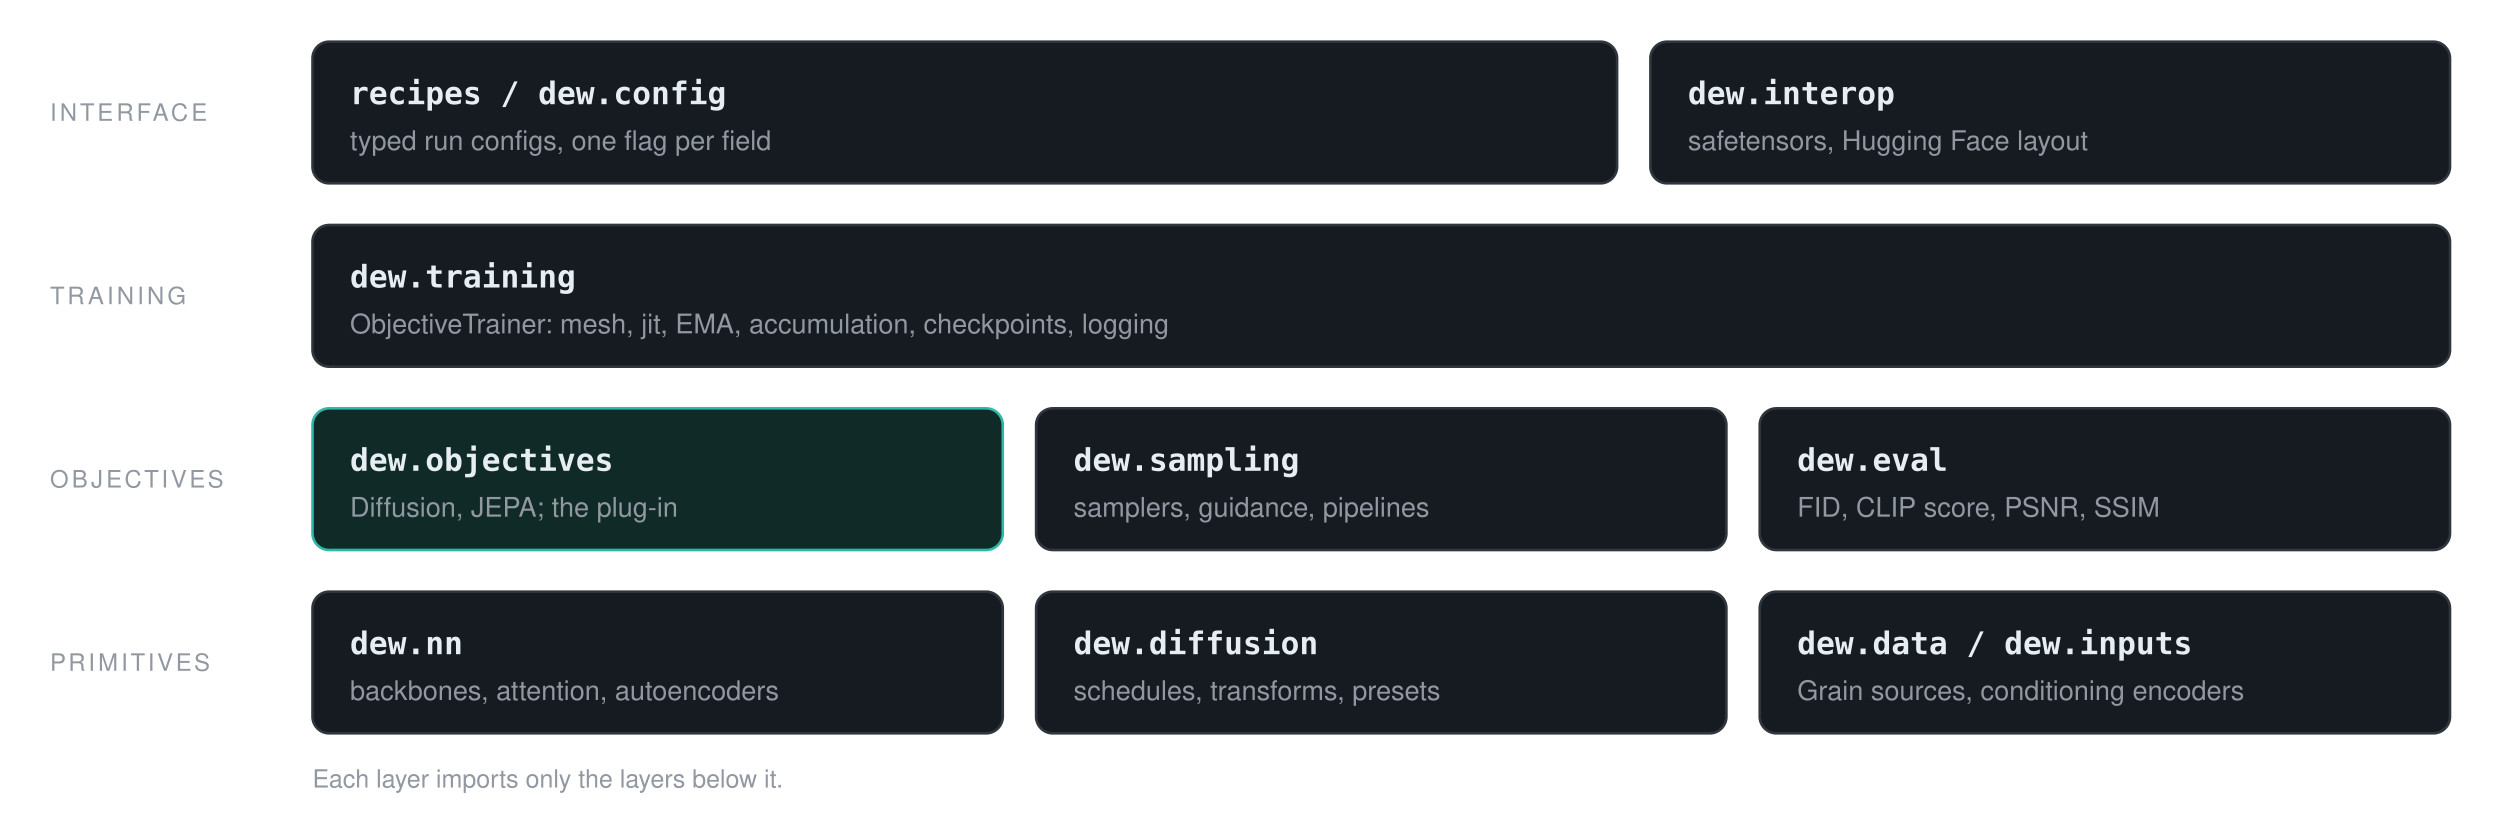
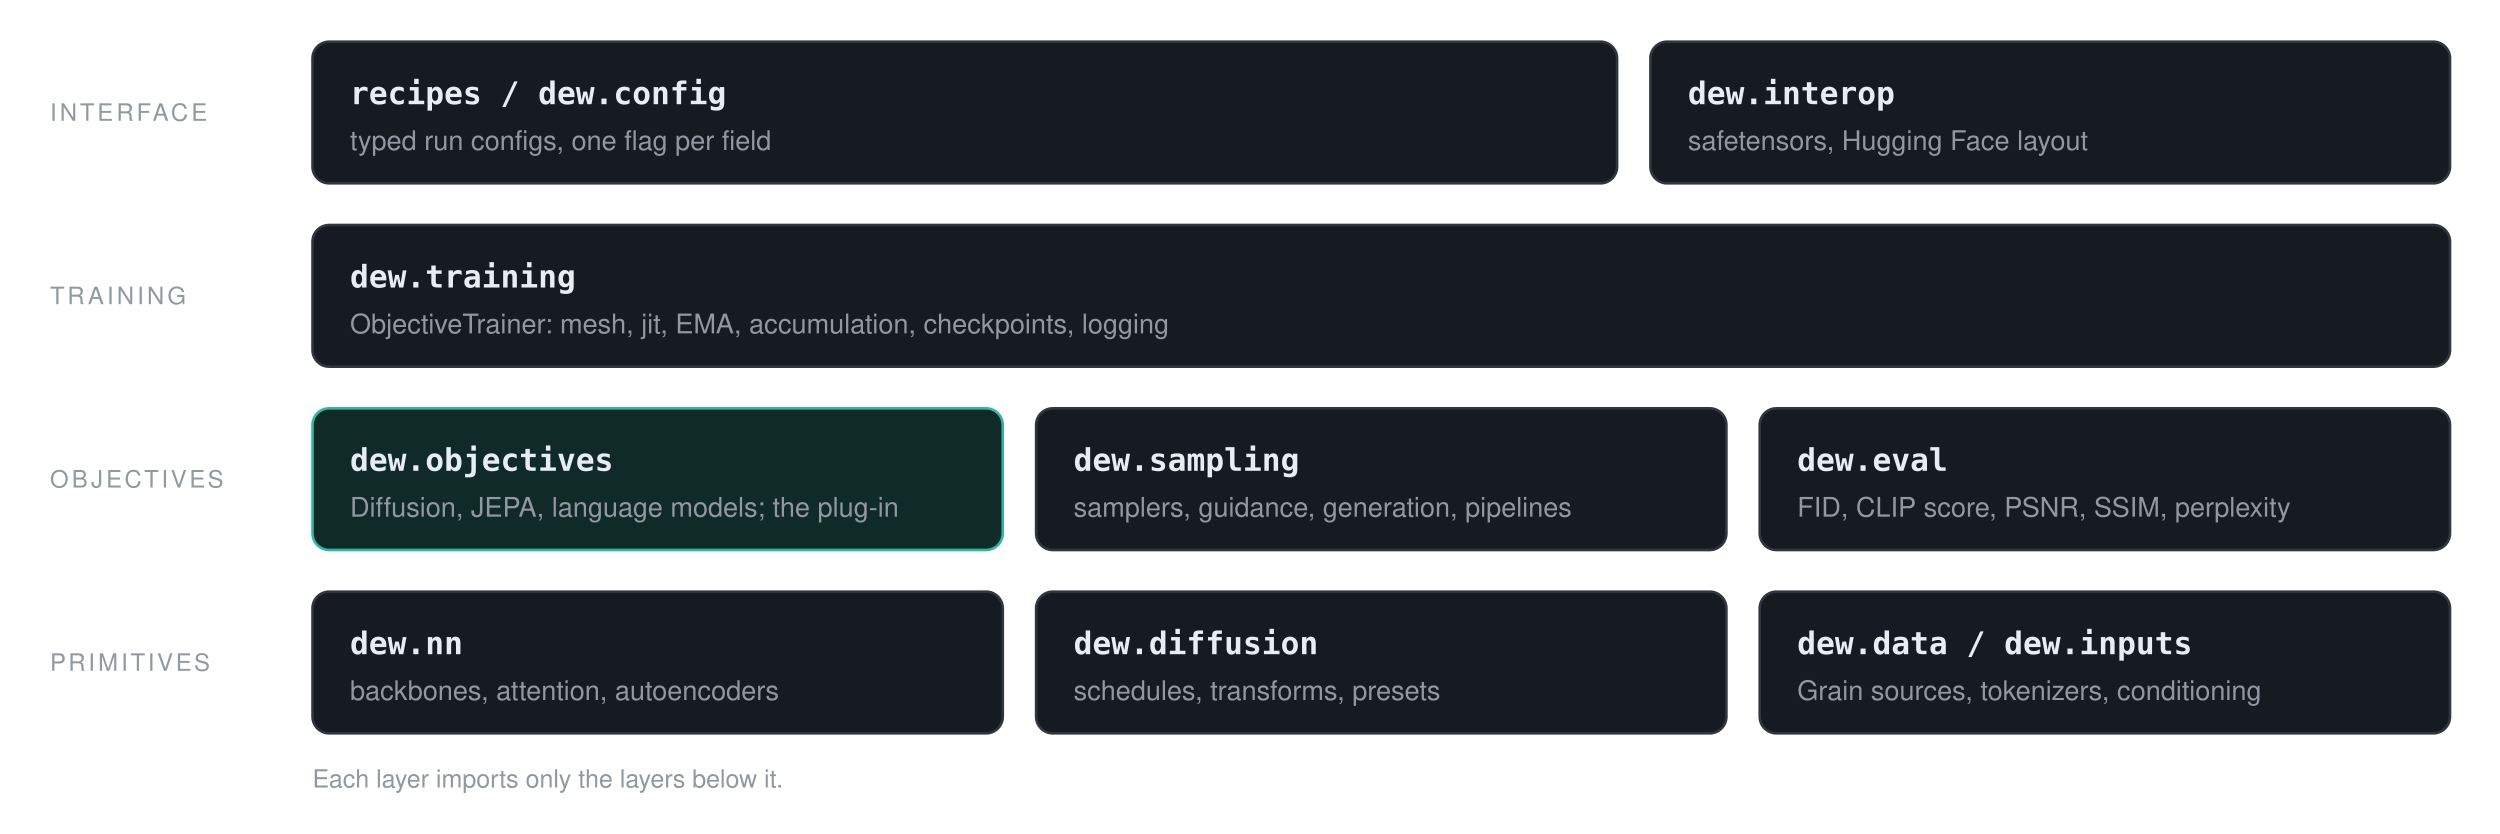
<svg xmlns="http://www.w3.org/2000/svg" width="1200" height="400" viewBox="0 0 1200 400" role="img">
  <defs>
    <marker id="a" viewBox="0 0 10 10" refX="9" refY="5" markerWidth="7" markerHeight="7" orient="auto-start-reverse">
      <path d="M 0 0 L 10 5 L 0 10 z" fill="#6e7681" />
    </marker>
  </defs>
  <text x="24" y="58.0" font-family="-apple-system, BlinkMacSystemFont, 'Segoe UI', Helvetica, Arial, sans-serif" font-size="11.5" letter-spacing="1.5" fill="#9198a1">INTERFACE</text>
  <rect x="150" y="20" width="626.2" height="68" rx="8" fill="#161b22" stroke="#30363d" stroke-width="1.25" />
  <text x="168" y="50" font-family="ui-monospace, SFMono-Regular, Menlo, Consolas, monospace" font-size="15" font-weight="600" fill="#e6edf3">recipes / dew.config</text>
  <text x="168" y="72" font-family="-apple-system, BlinkMacSystemFont, 'Segoe UI', Helvetica, Arial, sans-serif" font-size="13" fill="#9198a1">typed run configs, one flag per field</text>
  <rect x="792.2" y="20" width="383.8" height="68" rx="8" fill="#161b22" stroke="#30363d" stroke-width="1.25" />
  <text x="810.2" y="50" font-family="ui-monospace, SFMono-Regular, Menlo, Consolas, monospace" font-size="15" font-weight="600" fill="#e6edf3">dew.interop</text>
  <text x="810.2" y="72" font-family="-apple-system, BlinkMacSystemFont, 'Segoe UI', Helvetica, Arial, sans-serif" font-size="13" fill="#9198a1">safetensors, Hugging Face layout</text>
  <text x="24" y="146.0" font-family="-apple-system, BlinkMacSystemFont, 'Segoe UI', Helvetica, Arial, sans-serif" font-size="11.5" letter-spacing="1.5" fill="#9198a1">TRAINING</text>
  <rect x="150" y="108" width="1026" height="68" rx="8" fill="#161b22" stroke="#30363d" stroke-width="1.25" />
  <text x="168" y="138" font-family="ui-monospace, SFMono-Regular, Menlo, Consolas, monospace" font-size="15" font-weight="600" fill="#e6edf3">dew.training</text>
  <text x="168" y="160" font-family="-apple-system, BlinkMacSystemFont, 'Segoe UI', Helvetica, Arial, sans-serif" font-size="13" fill="#9198a1">ObjectiveTrainer: mesh, jit, EMA, accumulation, checkpoints, logging</text>
  <text x="24" y="234.0" font-family="-apple-system, BlinkMacSystemFont, 'Segoe UI', Helvetica, Arial, sans-serif" font-size="11.5" letter-spacing="1.5" fill="#9198a1">OBJECTIVES</text>
  <rect x="150" y="196" width="331.333" height="68" rx="8" fill="#0f2a27" stroke="#2fb8a8" stroke-width="1.25" />
  <text x="168" y="226" font-family="ui-monospace, SFMono-Regular, Menlo, Consolas, monospace" font-size="15" font-weight="600" fill="#e6edf3">dew.objectives</text>
-   <text x="168" y="248" font-family="-apple-system, BlinkMacSystemFont, 'Segoe UI', Helvetica, Arial, sans-serif" font-size="13" fill="#9198a1">Diffusion, JEPA; the plug-in</text>
+   <text x="168" y="248" font-family="-apple-system, BlinkMacSystemFont, 'Segoe UI', Helvetica, Arial, sans-serif" font-size="13" fill="#9198a1">Diffusion, JEPA, language models; the plug-in</text>
  <rect x="497.333" y="196" width="331.333" height="68" rx="8" fill="#161b22" stroke="#30363d" stroke-width="1.25" />
  <text x="515.333" y="226" font-family="ui-monospace, SFMono-Regular, Menlo, Consolas, monospace" font-size="15" font-weight="600" fill="#e6edf3">dew.sampling</text>
-   <text x="515.333" y="248" font-family="-apple-system, BlinkMacSystemFont, 'Segoe UI', Helvetica, Arial, sans-serif" font-size="13" fill="#9198a1">samplers, guidance, pipelines</text>
+   <text x="515.333" y="248" font-family="-apple-system, BlinkMacSystemFont, 'Segoe UI', Helvetica, Arial, sans-serif" font-size="13" fill="#9198a1">samplers, guidance, generation, pipelines</text>
  <rect x="844.667" y="196" width="331.333" height="68" rx="8" fill="#161b22" stroke="#30363d" stroke-width="1.25" />
  <text x="862.667" y="226" font-family="ui-monospace, SFMono-Regular, Menlo, Consolas, monospace" font-size="15" font-weight="600" fill="#e6edf3">dew.eval</text>
-   <text x="862.667" y="248" font-family="-apple-system, BlinkMacSystemFont, 'Segoe UI', Helvetica, Arial, sans-serif" font-size="13" fill="#9198a1">FID, CLIP score, PSNR, SSIM</text>
+   <text x="862.667" y="248" font-family="-apple-system, BlinkMacSystemFont, 'Segoe UI', Helvetica, Arial, sans-serif" font-size="13" fill="#9198a1">FID, CLIP score, PSNR, SSIM, perplexity</text>
  <text x="24" y="322.0" font-family="-apple-system, BlinkMacSystemFont, 'Segoe UI', Helvetica, Arial, sans-serif" font-size="11.5" letter-spacing="1.5" fill="#9198a1">PRIMITIVES</text>
  <rect x="150" y="284" width="331.333" height="68" rx="8" fill="#161b22" stroke="#30363d" stroke-width="1.25" />
  <text x="168" y="314" font-family="ui-monospace, SFMono-Regular, Menlo, Consolas, monospace" font-size="15" font-weight="600" fill="#e6edf3">dew.nn</text>
  <text x="168" y="336" font-family="-apple-system, BlinkMacSystemFont, 'Segoe UI', Helvetica, Arial, sans-serif" font-size="13" fill="#9198a1">backbones, attention, autoencoders</text>
  <rect x="497.333" y="284" width="331.333" height="68" rx="8" fill="#161b22" stroke="#30363d" stroke-width="1.25" />
  <text x="515.333" y="314" font-family="ui-monospace, SFMono-Regular, Menlo, Consolas, monospace" font-size="15" font-weight="600" fill="#e6edf3">dew.diffusion</text>
  <text x="515.333" y="336" font-family="-apple-system, BlinkMacSystemFont, 'Segoe UI', Helvetica, Arial, sans-serif" font-size="13" fill="#9198a1">schedules, transforms, presets</text>
  <rect x="844.667" y="284" width="331.333" height="68" rx="8" fill="#161b22" stroke="#30363d" stroke-width="1.25" />
  <text x="862.667" y="314" font-family="ui-monospace, SFMono-Regular, Menlo, Consolas, monospace" font-size="15" font-weight="600" fill="#e6edf3">dew.data / dew.inputs</text>
-   <text x="862.667" y="336" font-family="-apple-system, BlinkMacSystemFont, 'Segoe UI', Helvetica, Arial, sans-serif" font-size="13" fill="#9198a1">Grain sources, conditioning encoders</text>
+   <text x="862.667" y="336" font-family="-apple-system, BlinkMacSystemFont, 'Segoe UI', Helvetica, Arial, sans-serif" font-size="13" fill="#9198a1">Grain sources, tokenizers, conditioning</text>
  <text x="150" y="378" font-family="-apple-system, BlinkMacSystemFont, 'Segoe UI', Helvetica, Arial, sans-serif" font-size="12" fill="#9198a1" text-anchor="start">Each layer imports only the layers below it.</text>
</svg>
